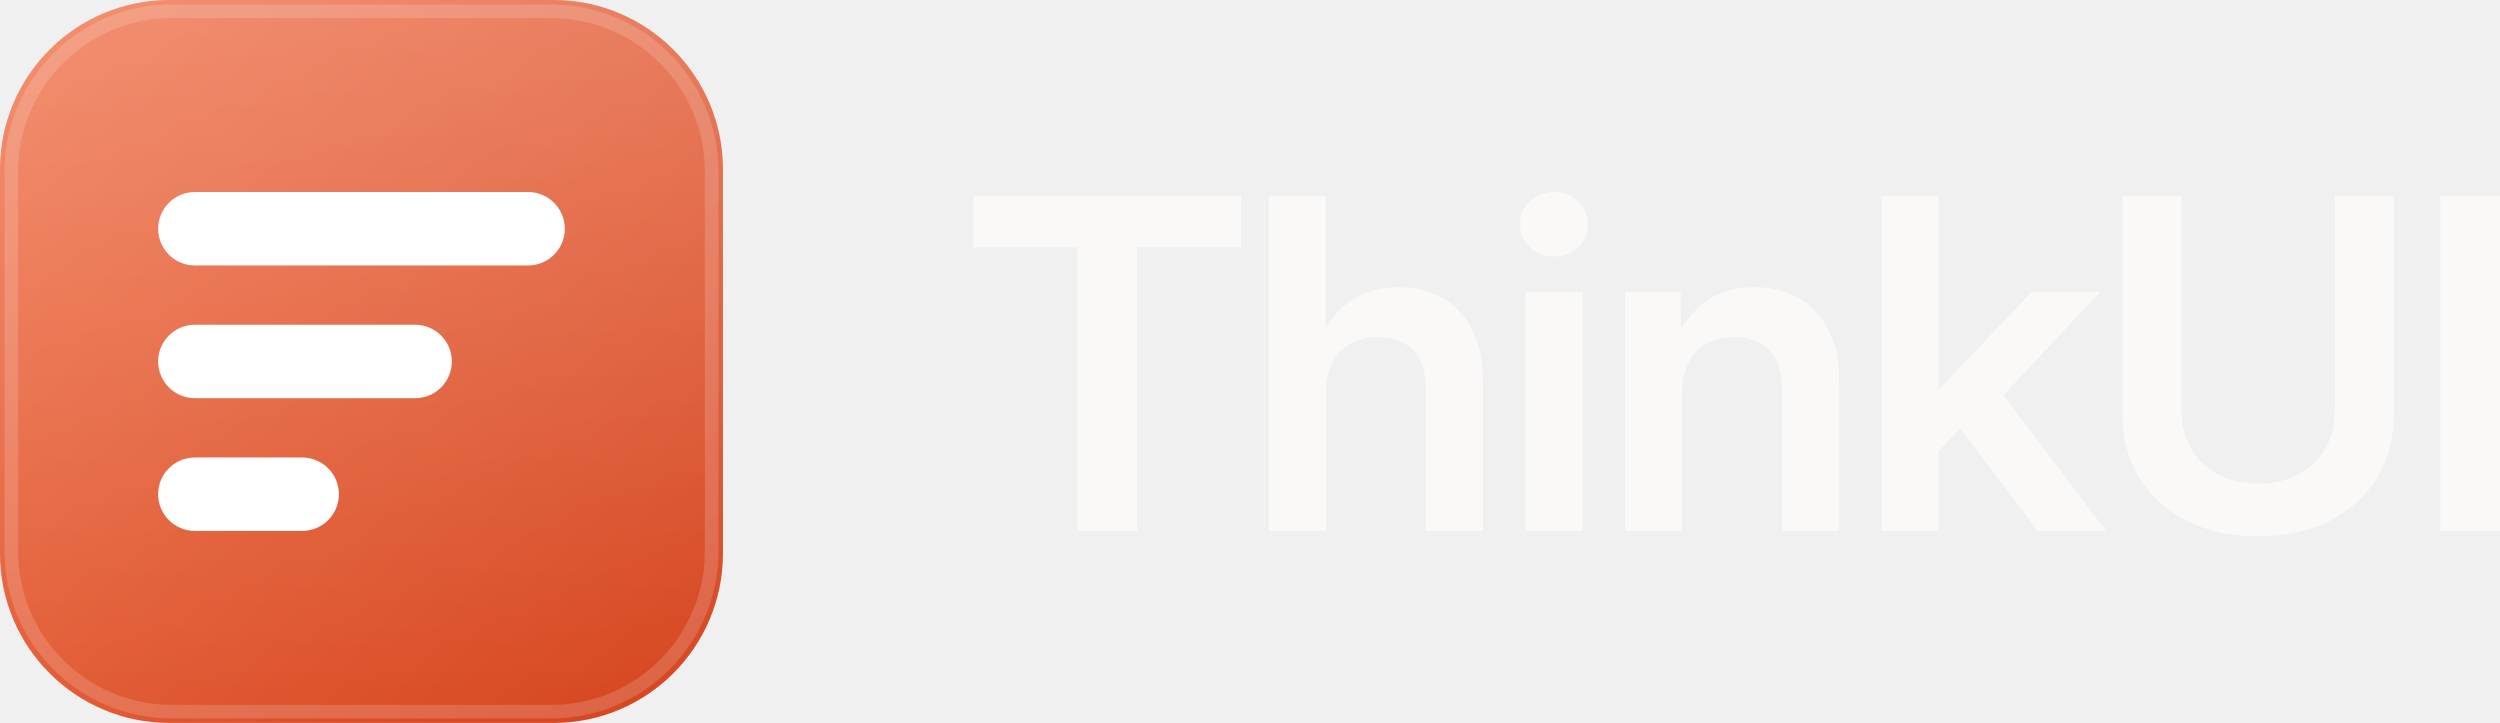
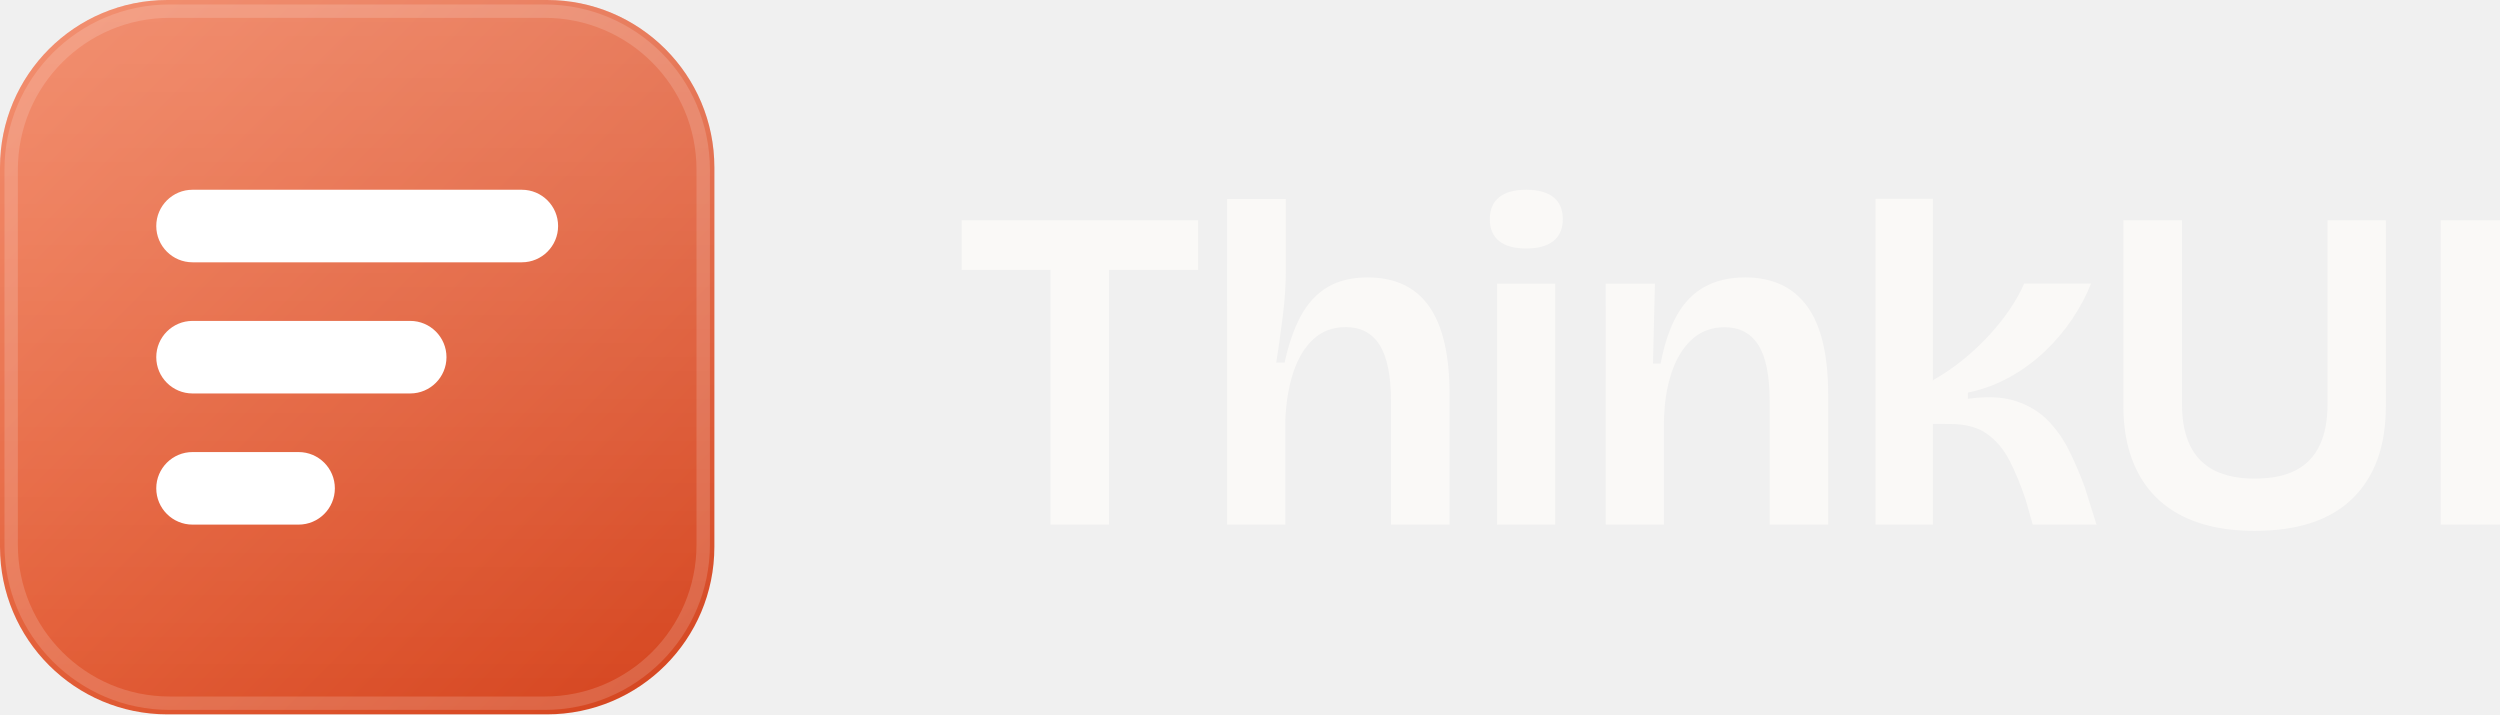
- <svg xmlns="http://www.w3.org/2000/svg" viewBox="0 0 89.91 26.00" width="89.91" height="26.00" role="img" aria-label="ThinkUI">
+ <svg xmlns="http://www.w3.org/2000/svg" viewBox="0 0 90.99 26.00" width="90.99" height="26.00" role="img" aria-label="ThinkUI">
  <defs>
    <linearGradient id="lg-g" x1="0" y1="0" x2="1" y2="1">
      <stop offset="0" stop-color="#f0764f" />
      <stop offset="1" stop-color="#d4431d" />
    </linearGradient>
    <linearGradient id="lg-s" x1="0" y1="0" x2="0" y2="1">
      <stop offset="0" stop-color="#ffffff" stop-opacity=".2" />
      <stop offset="1" stop-color="#ffffff" stop-opacity="0" />
    </linearGradient>
  </defs>
  <g transform="translate(0 0) scale(0.40625)">
    <rect width="64" height="64" rx="15" fill="url(#lg-g)" />
    <rect width="64" height="64" rx="15" fill="url(#lg-s)" />
    <rect x="1" y="1" width="62" height="62" rx="14.2" fill="none" stroke="#ffffff" stroke-opacity=".16" stroke-width="1.2" />
    <rect x="14.00" y="17.00" width="36.00" height="6.50" rx="3.25" fill="#ffffff" />
    <rect x="14.00" y="28.75" width="26.00" height="6.50" rx="3.25" fill="#ffffff" />
    <rect x="14.00" y="40.50" width="16.00" height="6.50" rx="3.25" fill="#ffffff" />
  </g>
-   <g transform="translate(34.5919 19.0938) scale(0.00809)">
-     <path fill="#faf9f7" d="M50.453 -1261.354V-1490.0H1240.984V-1261.354H778.952V0.0H513.765V-1261.354ZM1618.143 -603.537V0.0H1364.555V-1490.0H1617.743V-793.421H1566.956Q1617.365 -935.035 1709.887 -1009.268Q1802.409 -1083.501 1939.911 -1083.501Q2051.338 -1083.501 2136.26 -1035.421Q2221.182 -987.341 2269.147 -894.225Q2317.111 -801.11 2317.111 -665.278V0.0H2063.453V-625.226Q2063.453 -741.258 2007.55 -801.647Q1951.648 -862.037 1849.869 -862.037Q1783.375 -862.037 1730.964 -834.652Q1678.552 -807.268 1648.348 -750.132Q1618.143 -692.996 1618.143 -603.537ZM2505.595 0.0V-1062.887H2759.183V0.0ZM2632.1 -1220.054Q2567.808 -1220.054 2524.475 -1261.448Q2481.142 -1302.843 2481.142 -1363.547Q2481.142 -1424.448 2524.475 -1465.503Q2567.808 -1506.558 2631.686 -1506.558Q2696.361 -1506.558 2739.746 -1465.541Q2783.13 -1424.525 2783.13 -1363.135Q2783.13 -1302.595 2739.689 -1261.324Q2696.248 -1220.054 2632.1 -1220.054ZM3201.223 -603.537V0.0H2947.635V-1062.887H3195.85L3196.241 -793.421H3150.036Q3200.445 -935.035 3292.967 -1009.268Q3385.489 -1083.501 3522.991 -1083.501Q3634.418 -1083.501 3719.304 -1035.421Q3804.191 -987.341 3852.156 -894.225Q3900.12 -801.11 3900.12 -665.278V0.0H3646.533V-625.226Q3646.533 -741.258 3590.63 -801.647Q3534.728 -862.037 3432.949 -862.037Q3366.455 -862.037 3314.044 -834.652Q3261.632 -807.268 3231.428 -750.132Q3201.223 -692.996 3201.223 -603.537ZM4320.103 -332.126V-632.486H4346.805L4756.684 -1062.887H5060.414L4569.719 -538.684H4518.797ZM4088.675 0.0V-1490.0H4342.263V0.0ZM4783.582 0.0 4417.642 -482.463 4588.049 -659.66 5086.485 0.0ZM5762.617 23.76Q5580.646 23.76 5445.105 -45.02Q5309.564 -113.8 5234.824 -235.308Q5160.085 -356.817 5160.085 -514.951V-1490.0H5421.432V-536.221Q5421.432 -441.765 5463.277 -368.19Q5505.122 -294.615 5581.738 -252.471Q5658.355 -210.326 5762.96 -210.326Q5867.604 -210.326 5943.98 -252.515Q6020.355 -294.704 6062.047 -368.054Q6103.739 -441.403 6103.739 -536.221V-1490.0H6365.087V-515.07Q6365.087 -356.471 6290.437 -234.973Q6215.788 -113.475 6080.427 -44.858Q5945.067 23.76 5762.617 23.76ZM6837.863 -1490.0V0.0H6572.676V-1490.0Z" />
+   <g transform="translate(34.6771 19.0938) scale(0.016785)">
+     <path fill="#faf9f7" d="M211.809 0.0V-660.0H338.811V0.0ZM19.238 -552.427V-660.0H531.906V-552.427ZM594.904 0.0V-310.476L594.761 -705.977H722.168V-548.643Q722.168 -528.072 720.585 -503.822Q719.001 -479.572 715.751 -453.738Q712.501 -427.905 708.918 -401.845Q705.335 -375.786 701.287 -351.262H719.525Q732.573 -411.572 754.858 -452.667Q777.144 -493.762 812.584 -514.881Q848.025 -536 899.216 -536Q988.858 -536 1033.037 -473.036Q1077.216 -410.072 1077.216 -282.381V0.0H950.285V-266.547Q950.285 -349.809 925.869 -389.023Q901.452 -428.237 852.048 -428.237Q810.548 -428.237 782.393 -402.523Q754.239 -376.809 738.953 -331.725Q723.668 -286.642 721.049 -226.976V0.0ZM1180.166 0.0V-522.524H1306.311V0.0ZM1243.357 -598.738Q1204.803 -598.738 1184.663 -614.901Q1164.523 -631.064 1164.523 -662.195Q1164.523 -693.598 1184.758 -709.847Q1204.992 -726.096 1243.265 -726.096Q1282.369 -726.096 1302.578 -709.798Q1322.787 -693.501 1322.787 -662.173Q1322.787 -631.37 1302.516 -615.054Q1282.245 -598.738 1243.357 -598.738ZM1415.904 0.0V-309.976L1415.761 -522.524H1522.501L1518.311 -349.167H1534.834Q1546.858 -412.453 1570.12 -453.845Q1593.382 -495.238 1630.31 -515.619Q1667.239 -536 1718.025 -536Q1806.858 -536 1852.537 -473.512Q1898.216 -411.024 1898.216 -280.905V0.0H1771.285V-268.119Q1771.285 -350.737 1746.821 -389.368Q1722.357 -427.999 1673.405 -427.999Q1631.524 -427.999 1602.572 -401.428Q1573.62 -374.856 1558.358 -328.761Q1543.097 -282.666 1542.049 -223.024V0.0ZM2000.904 0.0V-706.5H2125.168V-312.929Q2160.311 -332.786 2191.358 -358.096Q2222.405 -383.405 2248.107 -411.548Q2273.809 -439.691 2292.869 -468.143Q2311.928 -496.595 2323.166 -522.667H2468.144Q2453.24 -484.619 2428.109 -446.869Q2402.978 -409.119 2369.014 -376.607Q2335.05 -344.095 2292.669 -320.286Q2250.288 -296.476 2201.288 -286.31V-272.81Q2262.979 -281.524 2304.86 -267.905Q2346.741 -254.286 2374.574 -225.846Q2402.407 -197.406 2420.943 -159.798Q2439.478 -122.191 2454.216 -82.263L2480.001 0.0H2341.761L2326.142 -54.929Q2310.119 -102.762 2291.048 -139.476Q2271.977 -176.19 2242.085 -197.166Q2212.192 -218.142 2162.716 -218.214L2125.168 -218.285V0.0ZM2823.381 13.548Q2765.857 13.548 2720.107 1.476Q2674.357 -10.595 2640.261 -33.762Q2606.166 -56.929 2583.618 -89.893Q2561.071 -122.857 2549.714 -164.762Q2538.356 -206.667 2538.356 -256.405V-660.0H2665.359V-261.381Q2665.359 -207.477 2682.93 -171.43Q2700.501 -135.382 2735.465 -117.561Q2770.429 -99.74 2822.857 -99.74Q2876.618 -99.74 2911.416 -117.466Q2946.213 -135.192 2963.617 -171.299Q2981.022 -207.405 2981.022 -261.381V-660.0H3107.429V-256.405Q3107.429 -127.714 3035.572 -57.083Q2963.715 13.548 2823.381 13.548ZM3226.404 0.0V-660.0H3354.93V0.0Z" />
  </g>
</svg>
